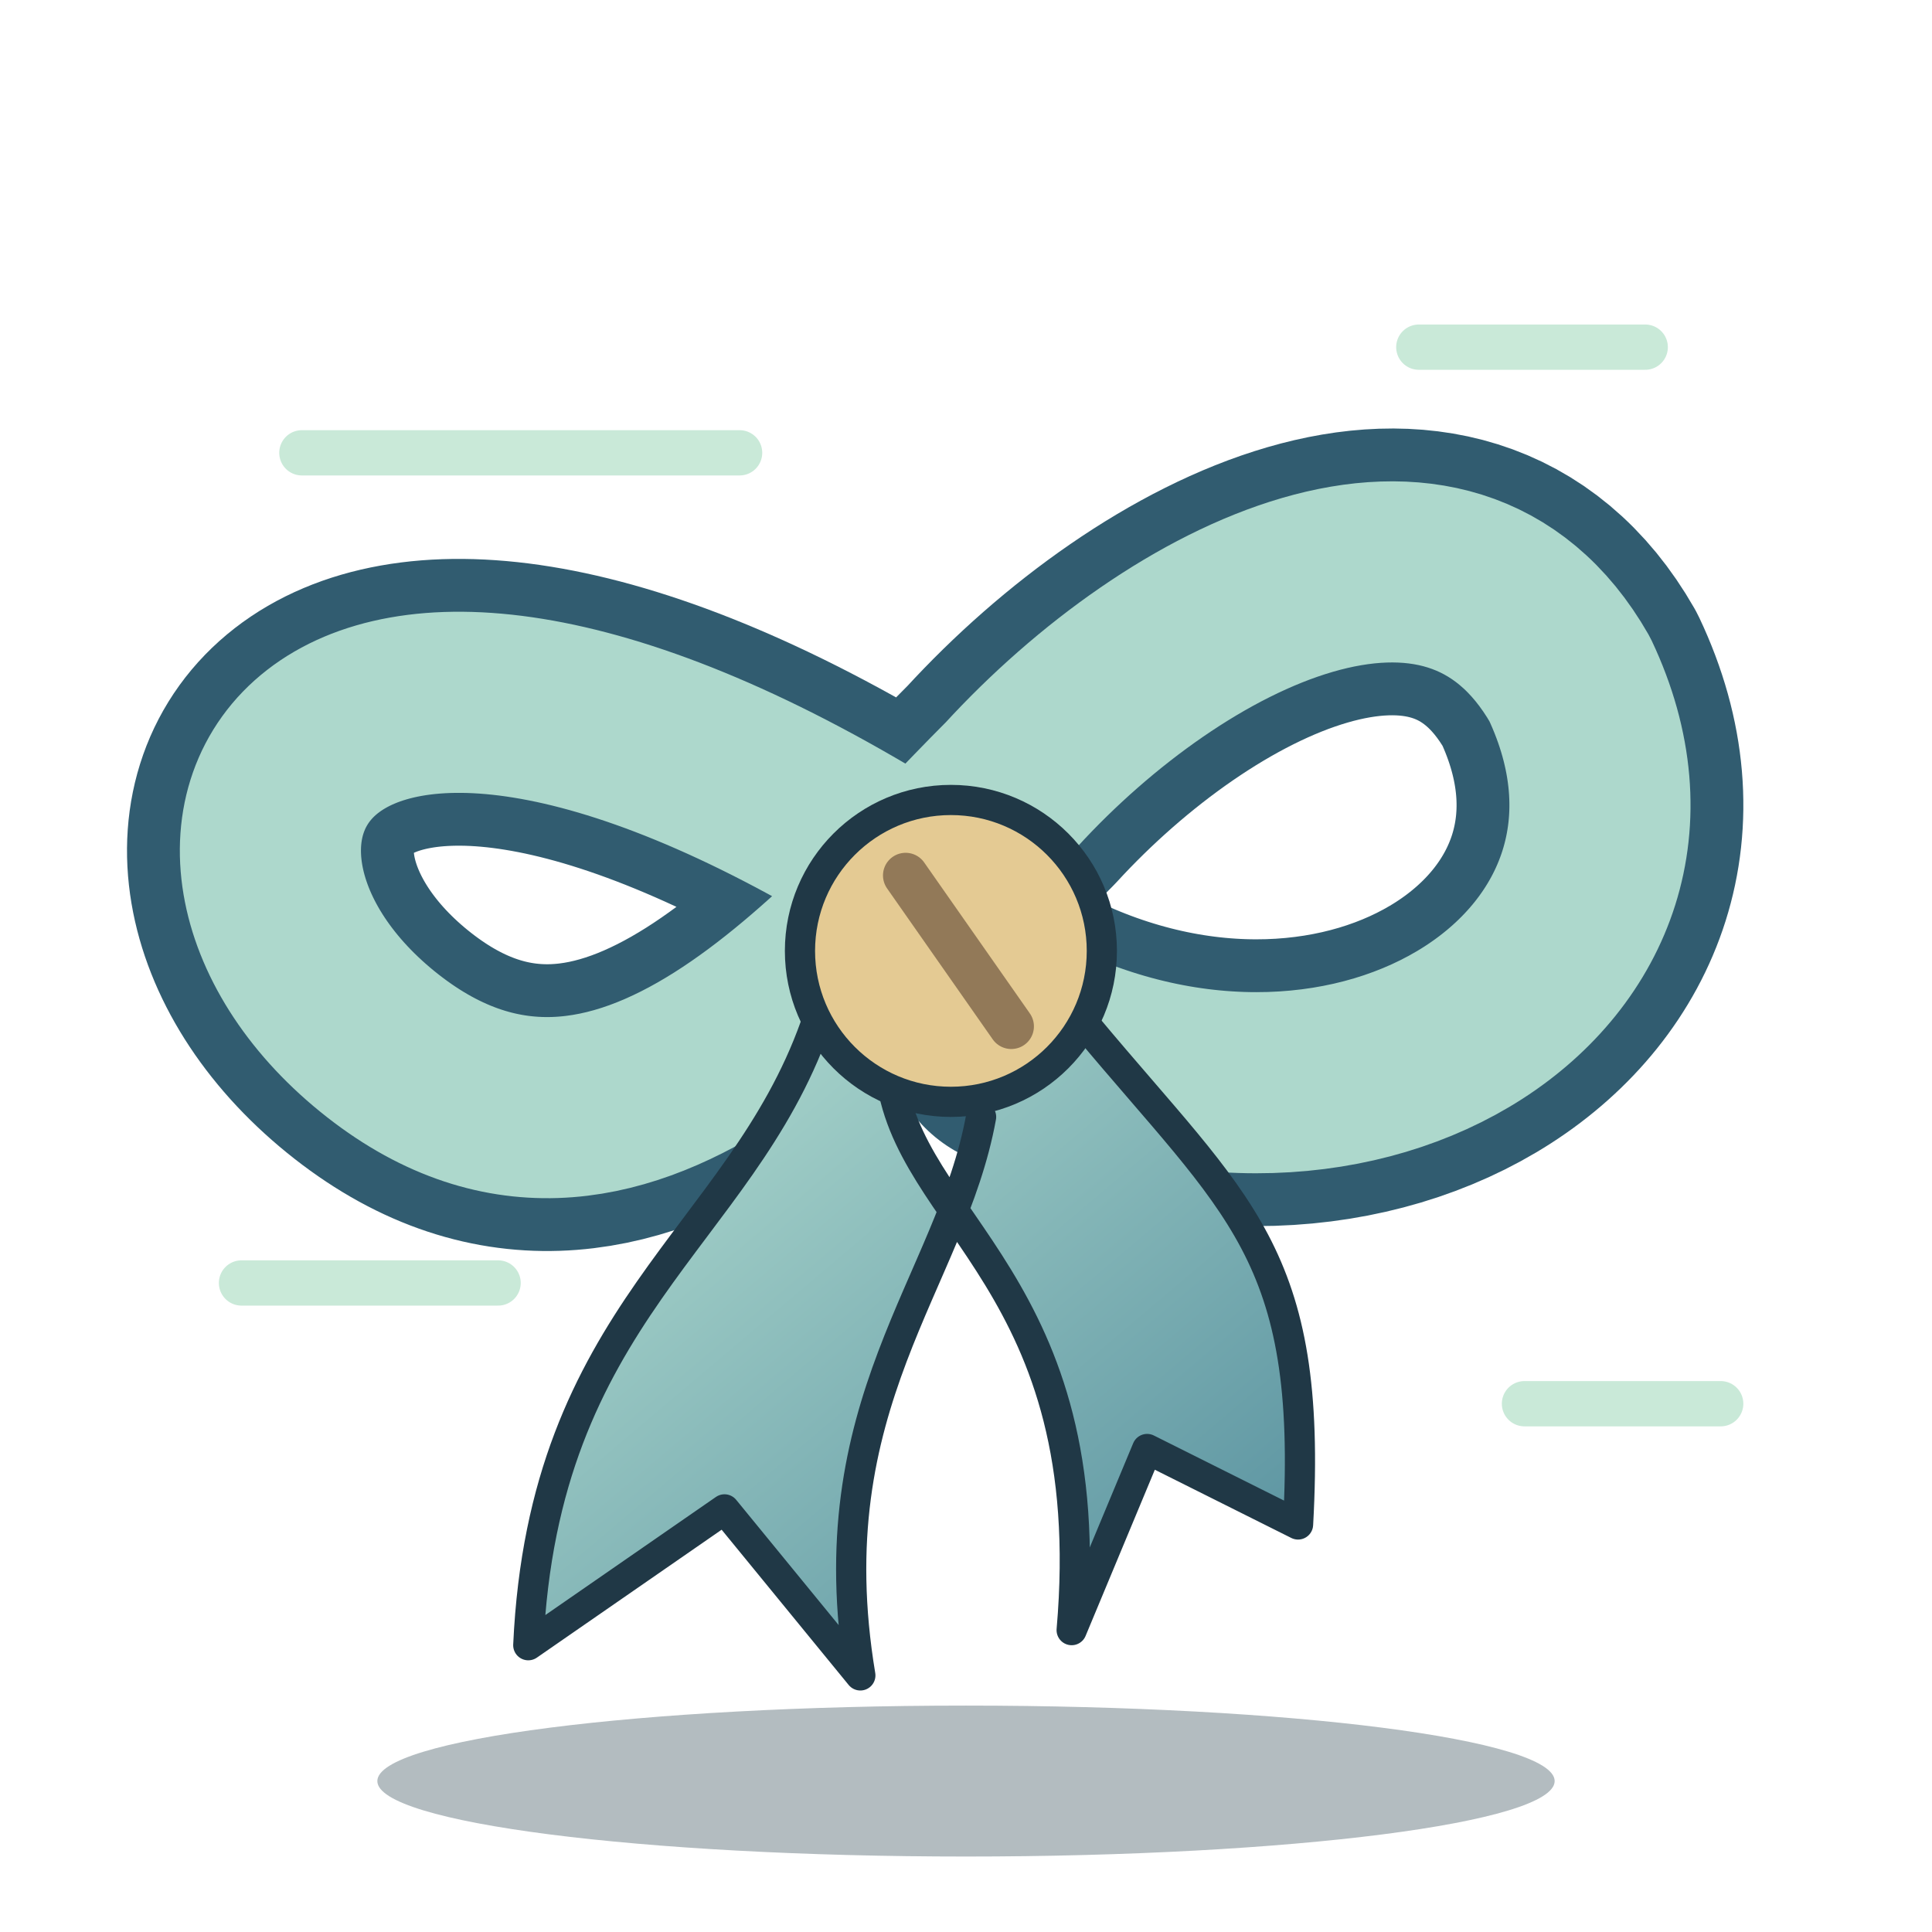
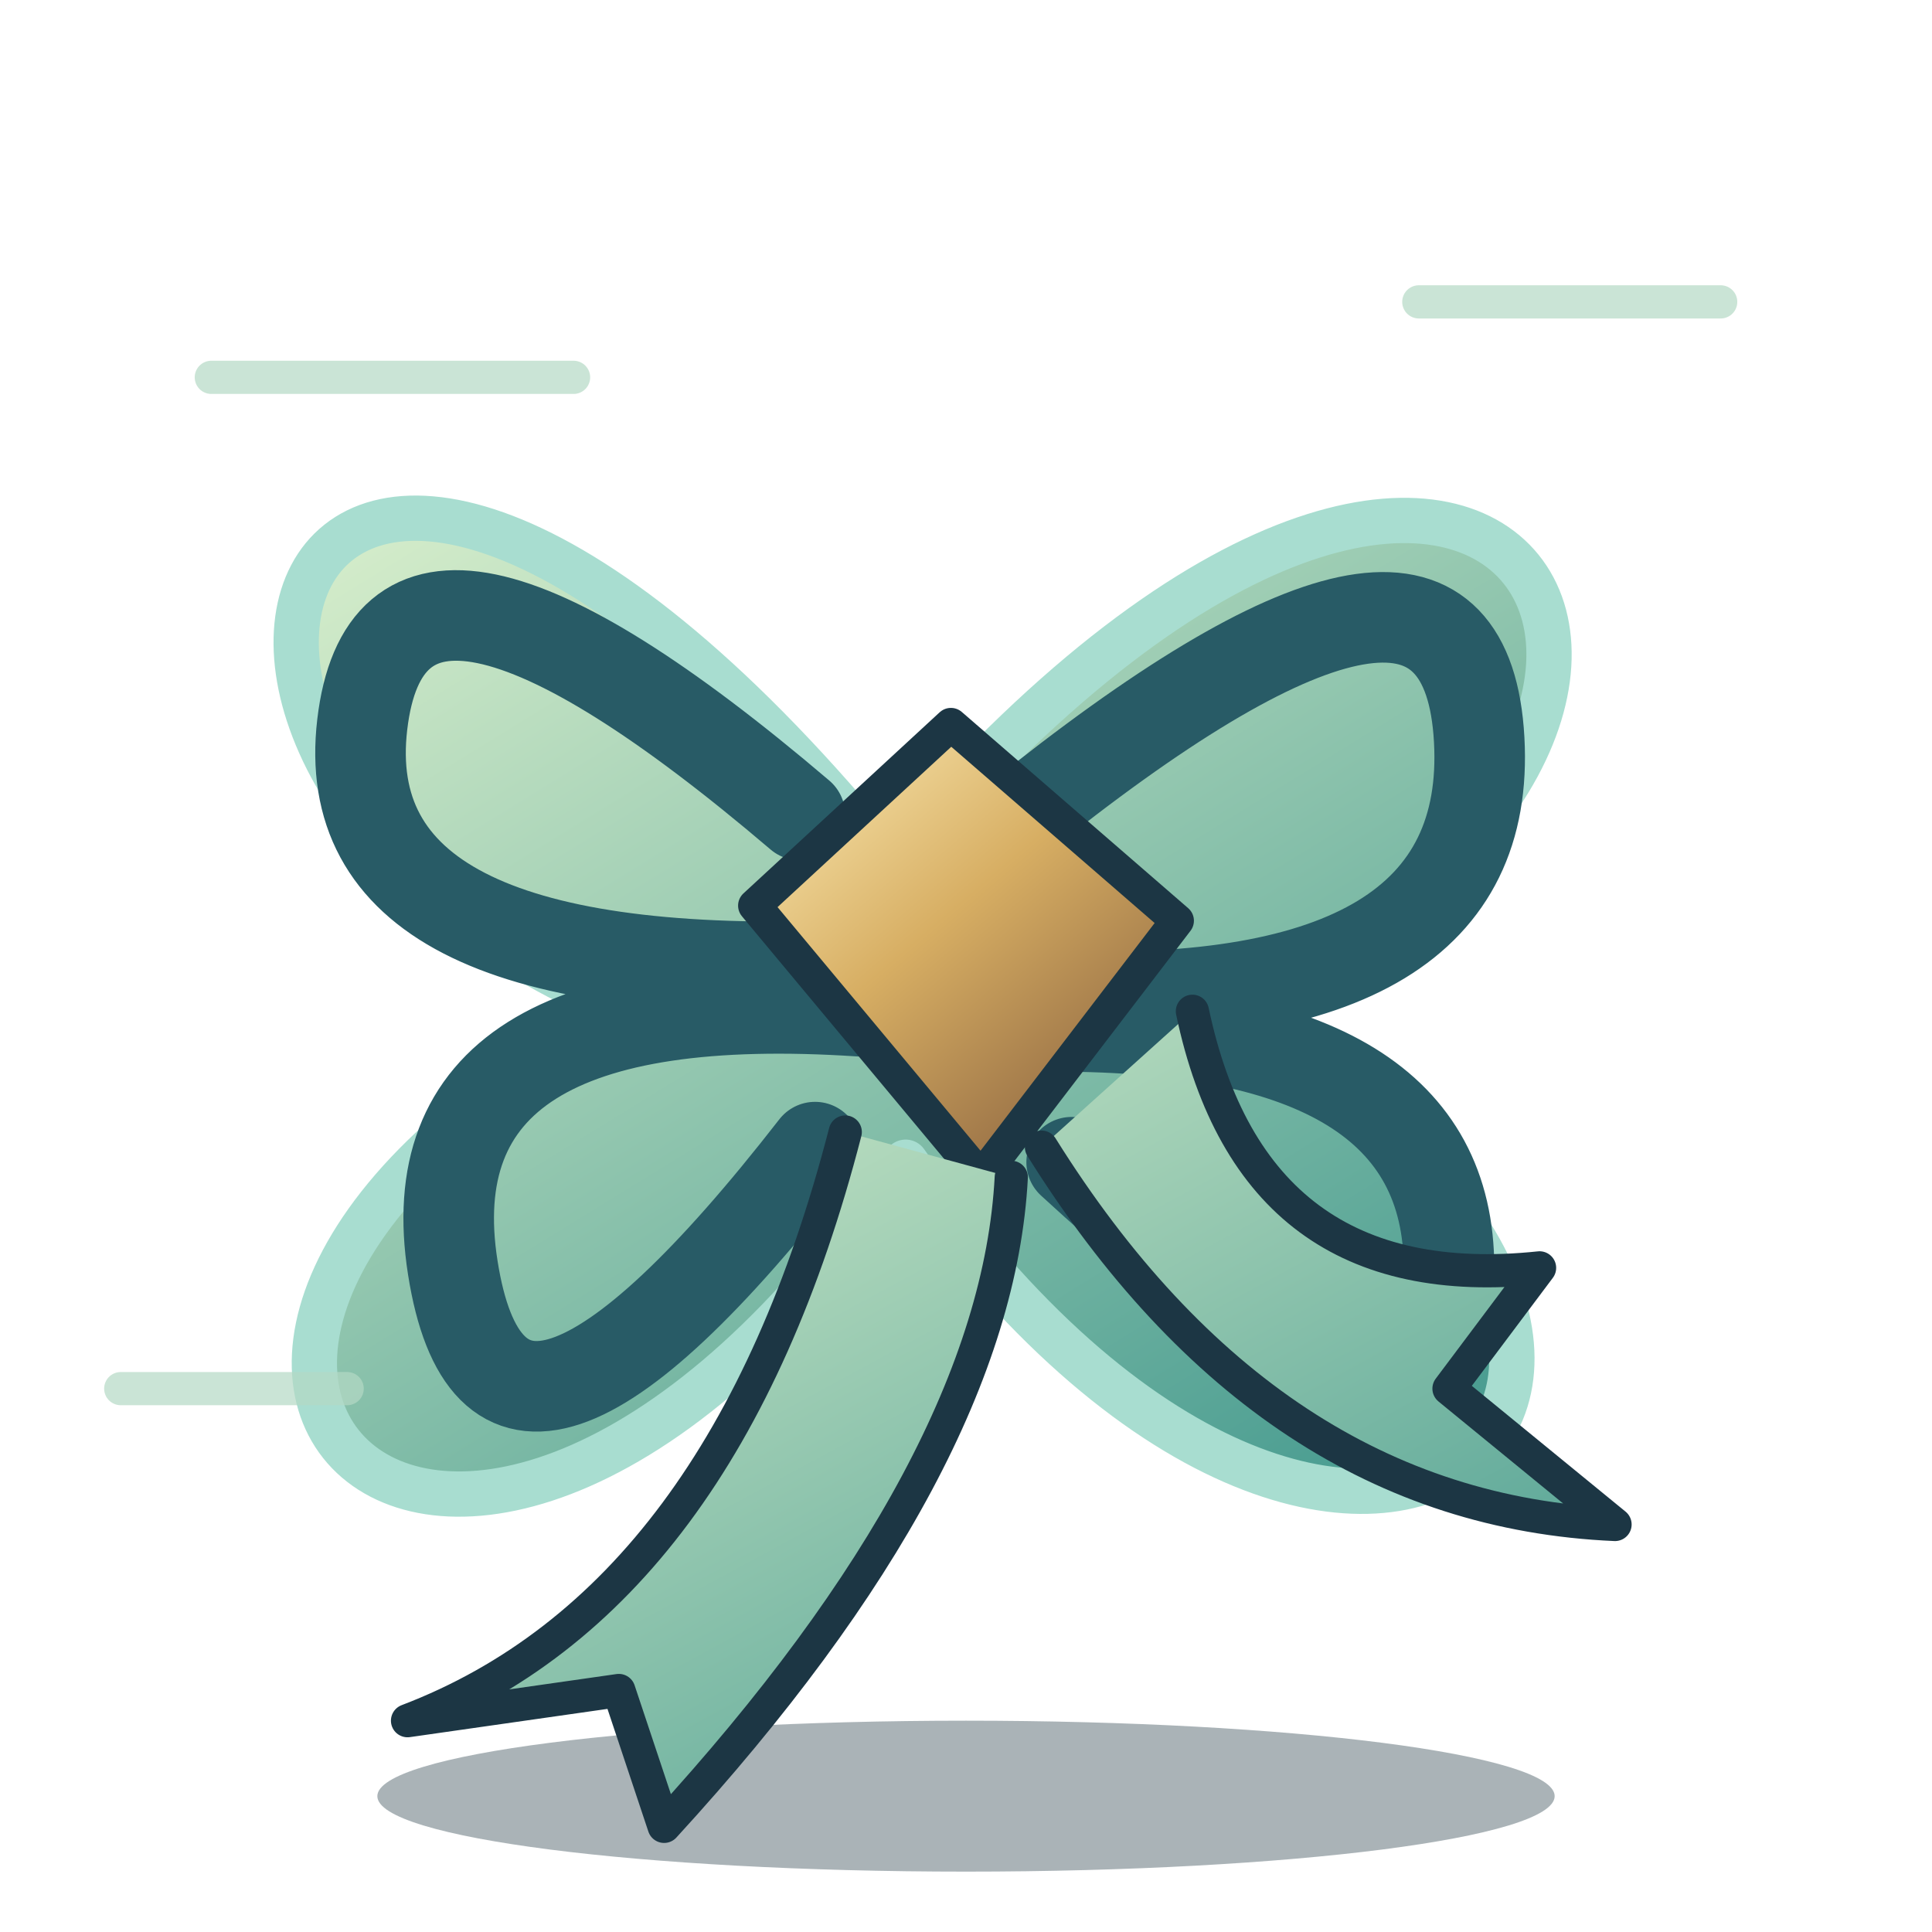
<svg xmlns="http://www.w3.org/2000/svg" width="128" height="128" viewBox="0 0 128 128">
  <defs>
-     <linearGradient id="body" x1="0" y1="0" x2="1" y2="1">
-       <stop stop-color="#b5dfd2" />
-       <stop offset="1" stop-color="#528c9c" />
+     <linearGradient id="metal" x2=".8" y2="1">
+       <stop stop-color="#fff0ba" />
+       <stop offset=".48" stop-color="#d7ae63" />
+       <stop offset="1" stop-color="#88603e" />
+     </linearGradient>
+     <linearGradient id="steel" x2="1" y2=".8">
+       <stop stop-color="#f0f7eb" />
+       <stop offset=".42" stop-color="#b5dbda" />
+       <stop offset="1" stop-color="#557f91" />
+     </linearGradient>
+     <linearGradient id="body" x1="0" y1="0" x2=".8" y2="1">
+       <stop stop-color="#d9efcc" />
+       <stop offset="1" stop-color="#4c9e92" />
    </linearGradient>
  </defs>
-   <ellipse cx="64" cy="118" rx="39" ry="5" fill="#102b38" opacity=".32" />
-   <g stroke="#203846" stroke-width="2" stroke-linecap="round" stroke-linejoin="round">
-     <path d="M59 57C20 33 9 56 25 69c16 13 31-6 42-17 11-12 29-21 37-7 9 19-14 34-36 23" fill="none" stroke="#315c70" stroke-width="19" />
-     <path d="M59 57C20 33 9 56 25 69c16 13 31-6 42-17 11-12 29-21 37-7 9 19-14 34-36 23" fill="none" stroke="#add8cc" stroke-width="12" />
-     <path d="M54 68c-5 14-18 19-19 41l13-9 9 11c-3-18 6-26 8-37m7-6c10 12 15 15 14 33l-10-5-5 12c2-23-11-27-12-37" fill="url(#body)" />
-     <path d="M20 30h29m45-7h15M16 85h17m68 8h13" fill="none" stroke="#c9e9d8" stroke-width="3" />
-     <circle cx="63" cy="63" r="10" fill="#e4ca93" />
-     <path d="m60 58 7 10" stroke="#927958" stroke-width="3" />
+   <ellipse cx="64" cy="119" rx="39" ry="5" fill="#0b2531" opacity=".35" />
+   <g stroke="#1c3644" stroke-width="2.2" stroke-linecap="round" stroke-linejoin="round">
+     <path d="M57 55C18 9 4 52 42 67c-43 22-12 54 18 10 30 43 62 13 20-10 41-17 21-56-18-13Z" fill="url(#body)" stroke="#a8ddd0" stroke-width="3" />
+     <path d="M53 54Q26 31 24 48t31 16M69 53q28-22 29-4T70 66M54 76q-21 27-24 8t27-17M71 77q25 23 25 7T70 68" fill="none" stroke="#285b66" stroke-width="6" />
+     <path d="m50 60 13-12 15 13-13 17Z" fill="url(#metal)" />
+     <path d="M56 75q-8 31-29 39l14-2 3 9q22-24 23-43m2-2q15 24 38 25l-11-9 6-8q-19 2-23-17" fill="url(#body)" />
+     <path d="M14 25h24M94 20h20M8 92h15" stroke="#b4d9c4" fill="none" opacity=".7" />
  </g>
</svg>
